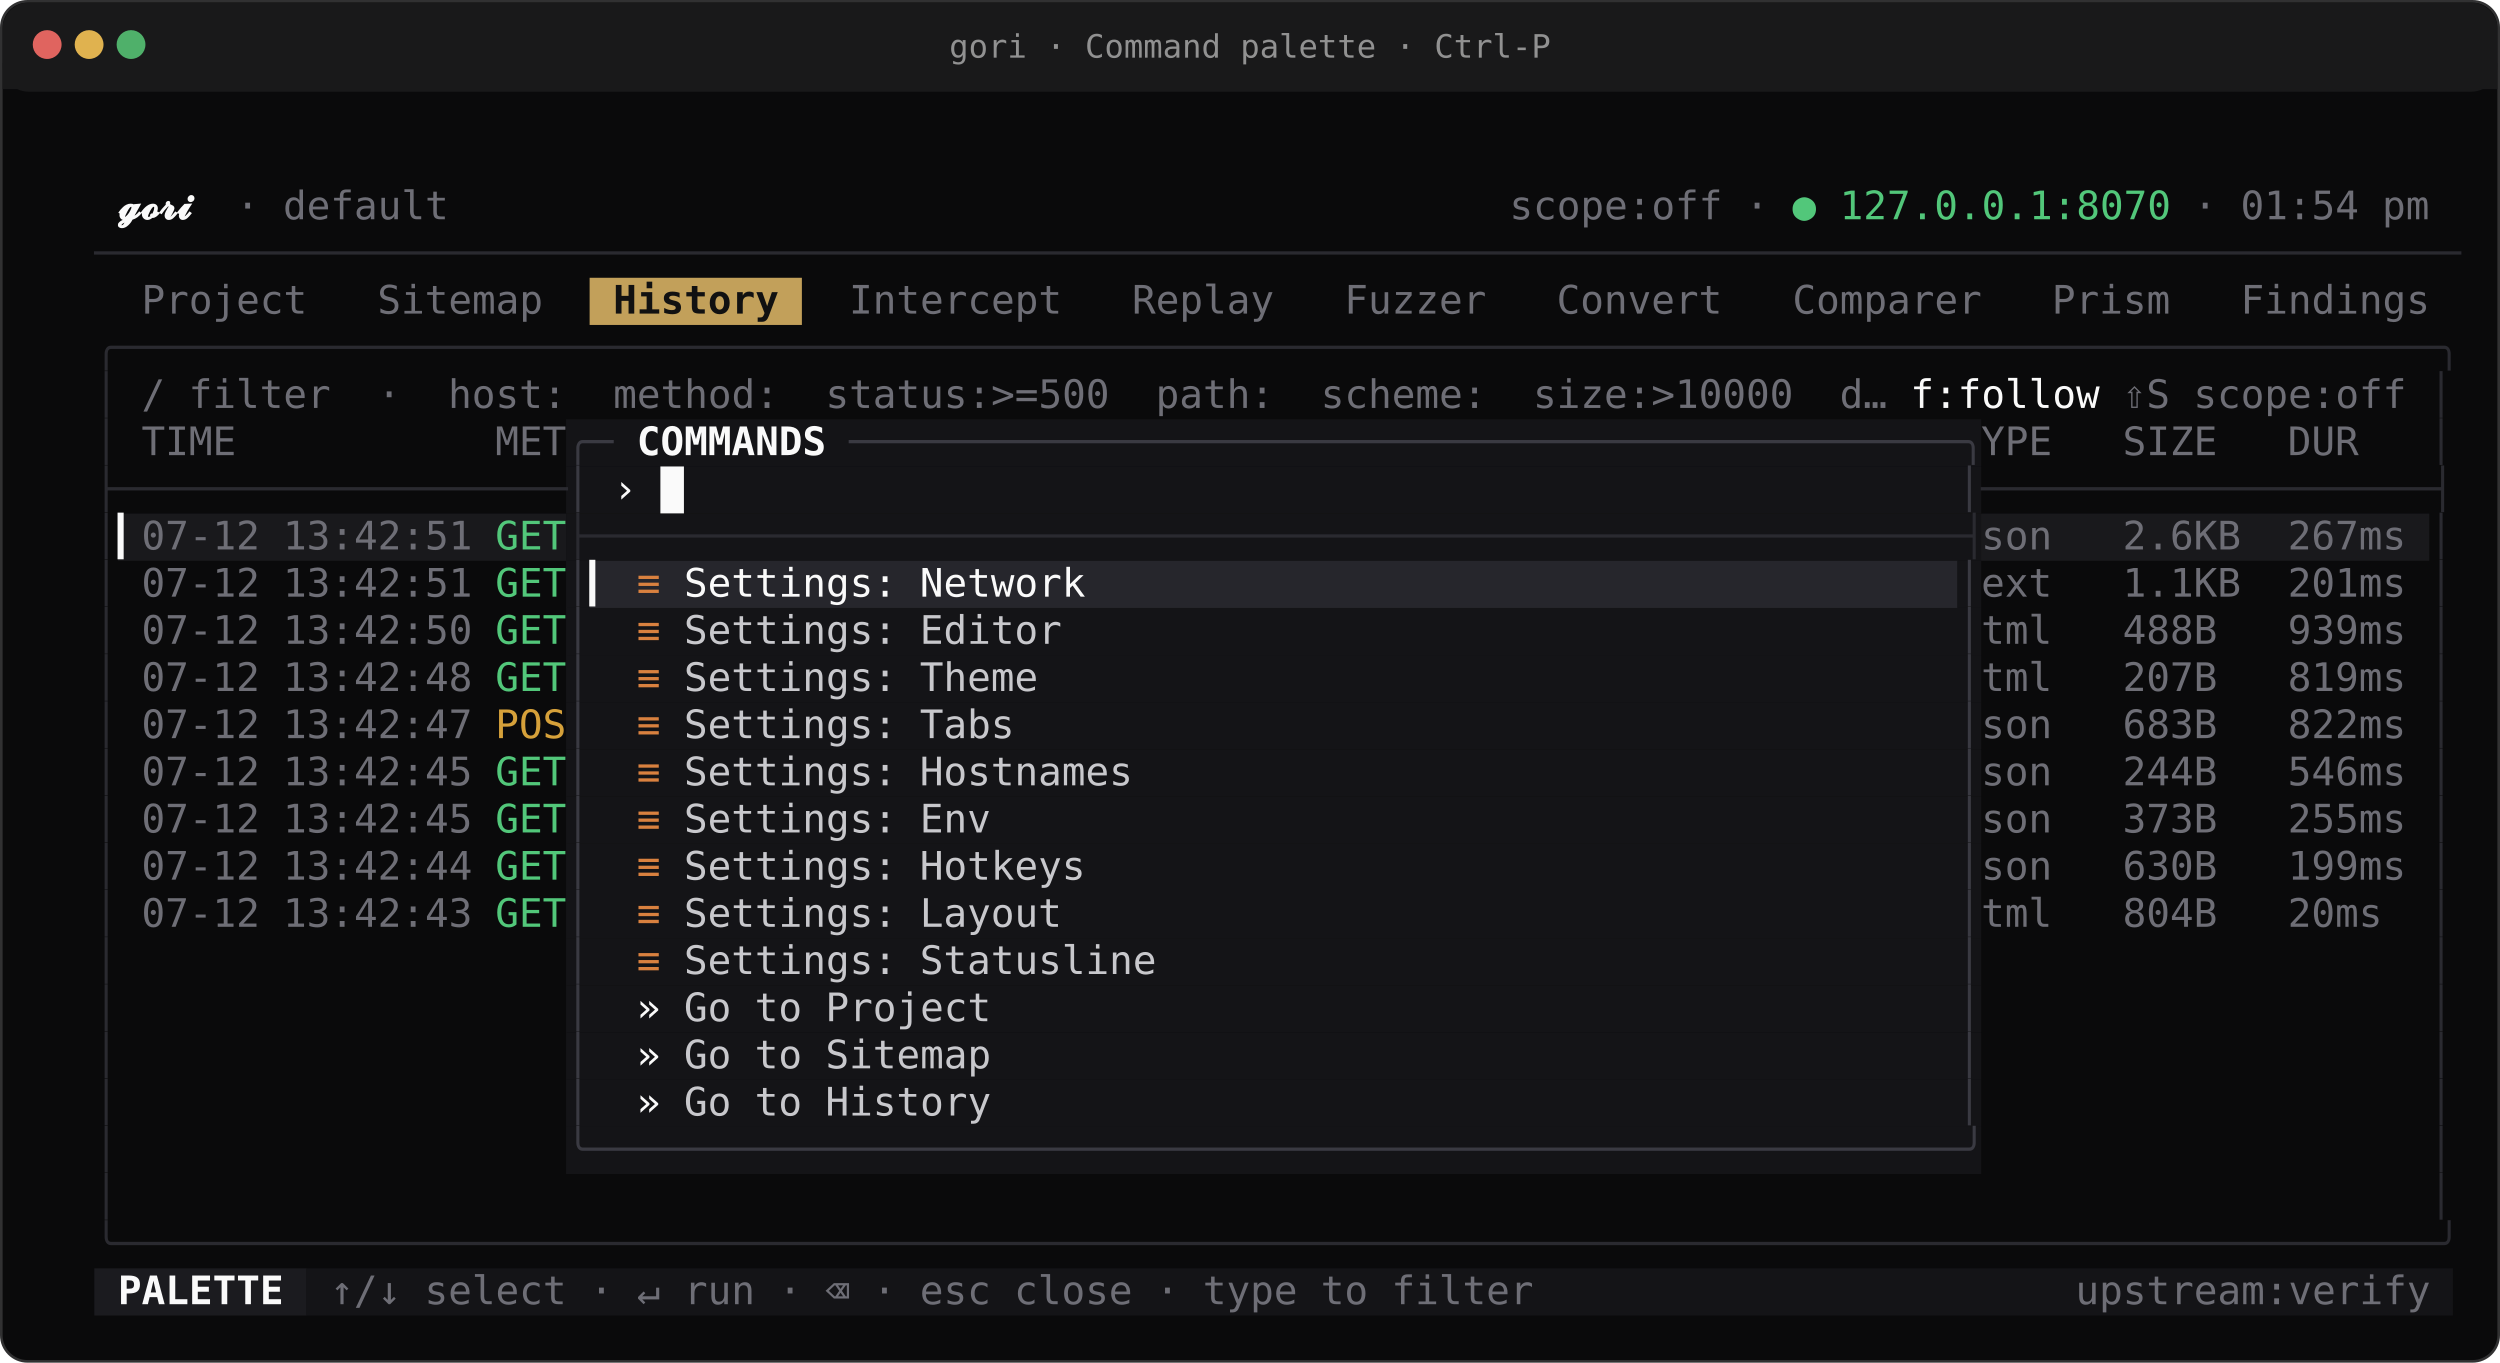
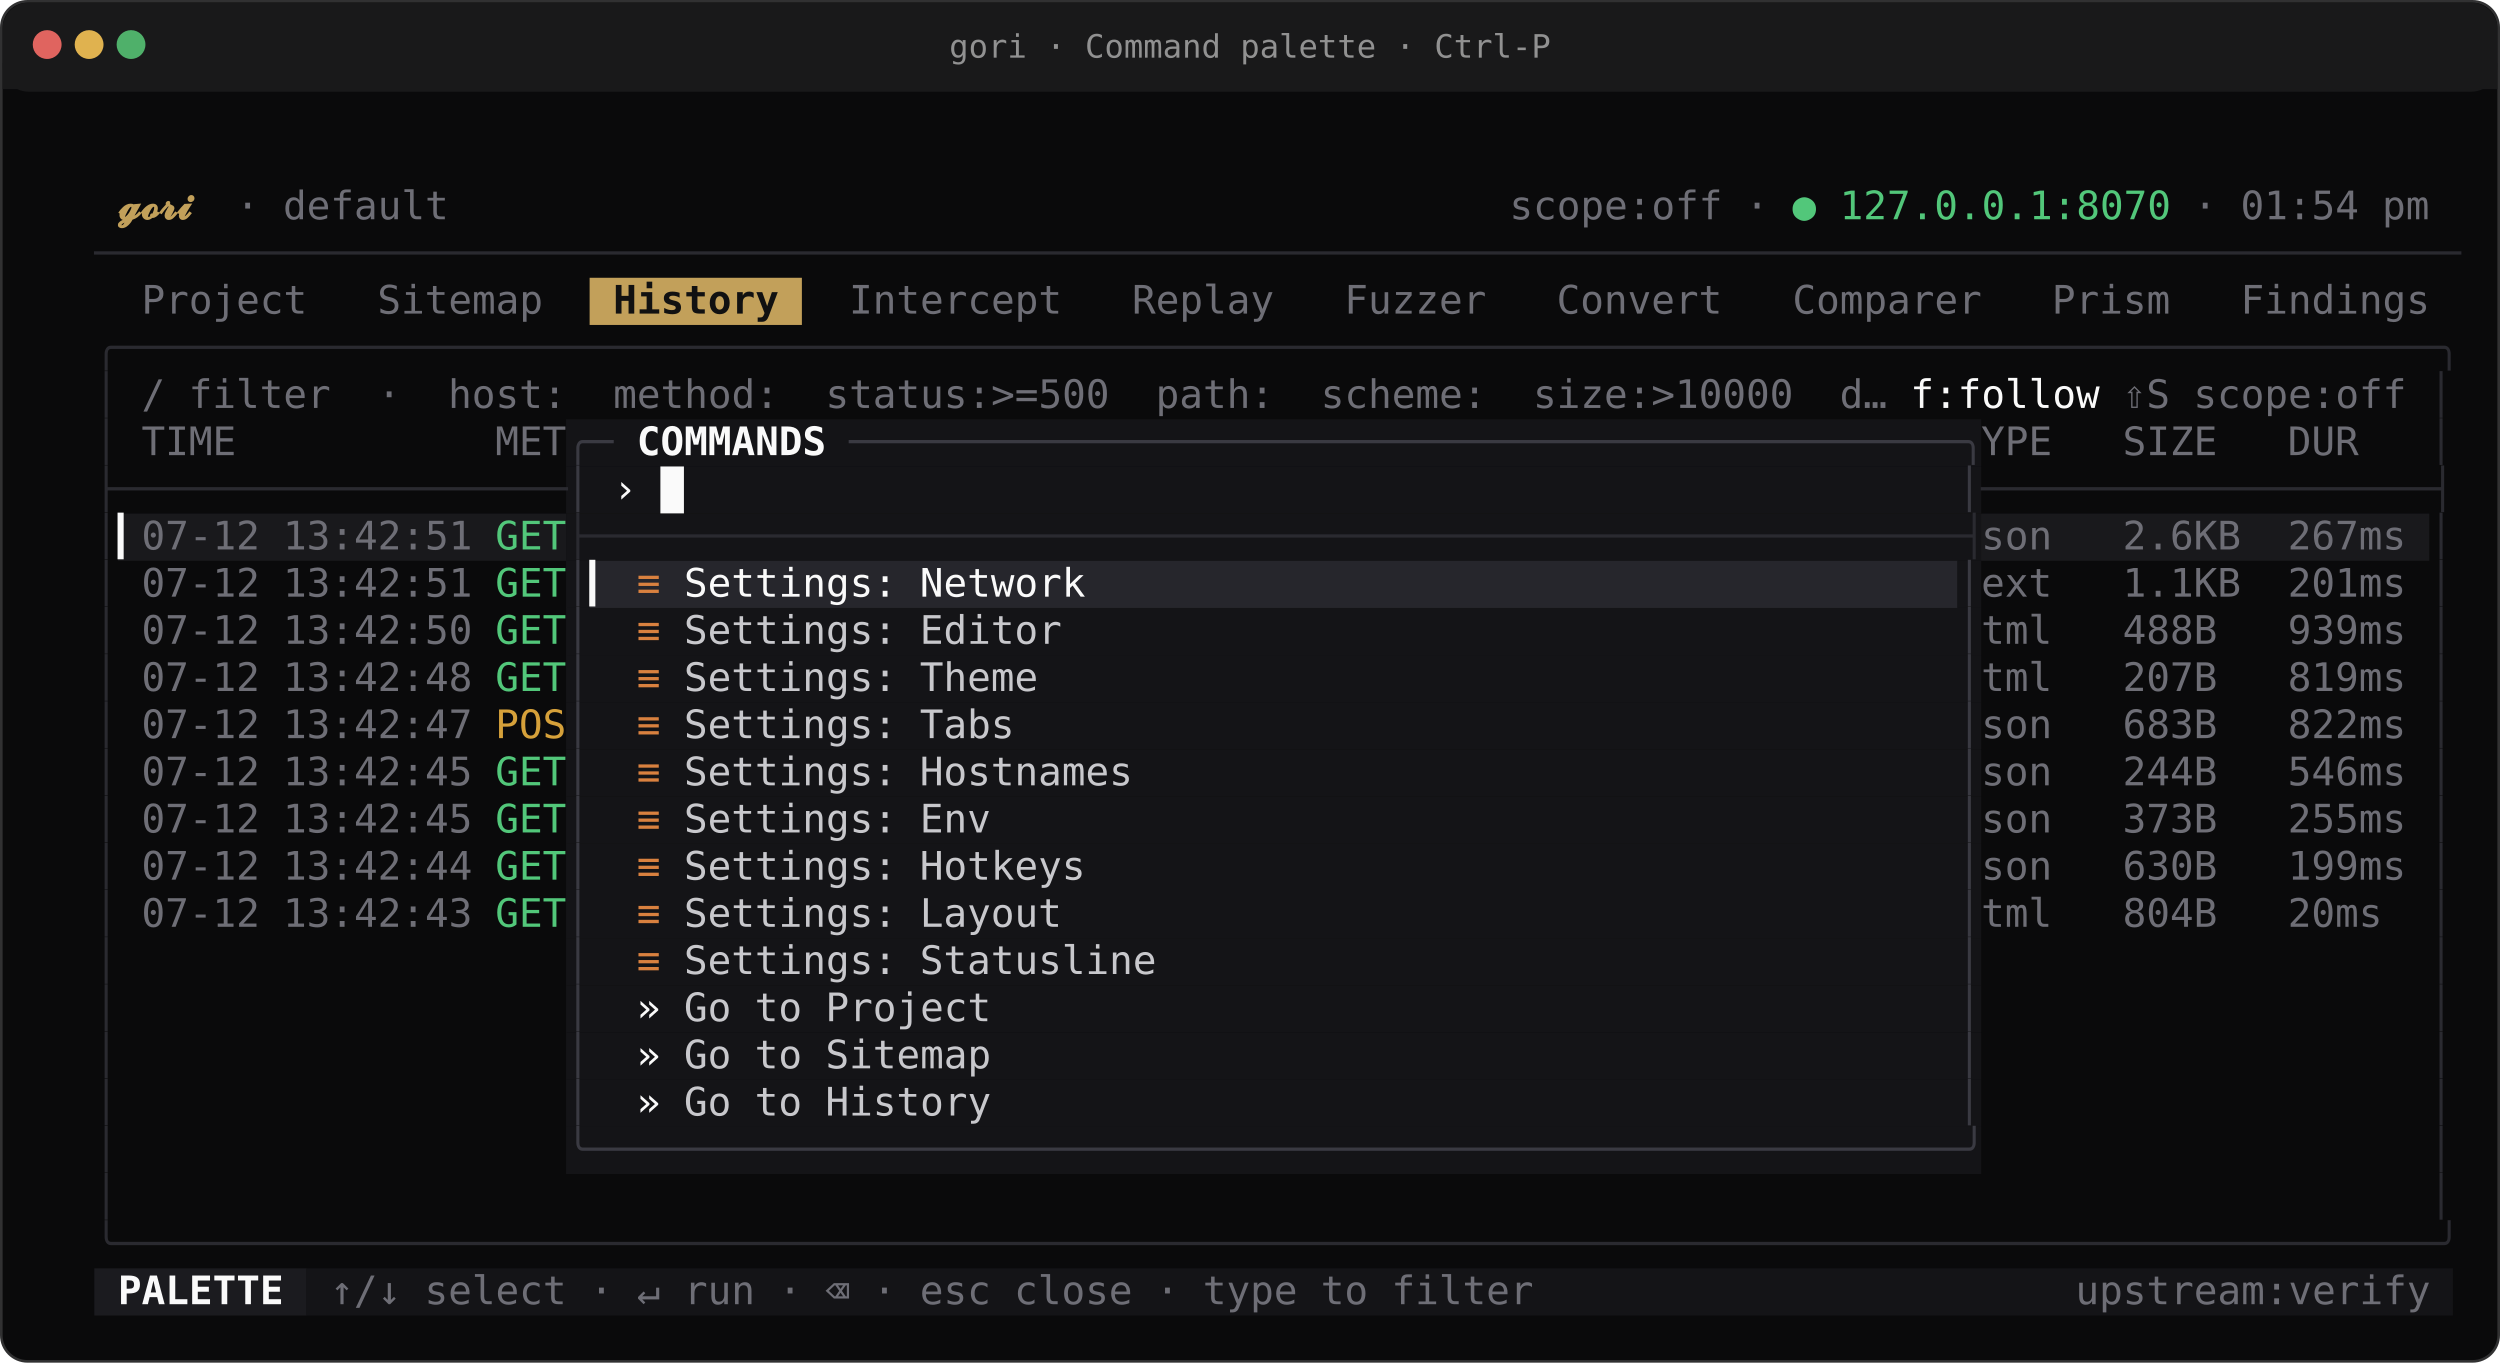
<svg xmlns="http://www.w3.org/2000/svg" width="954" height="520" viewBox="0 0 954.0 520.0" font-family="ui-monospace,'SF Mono','JetBrains Mono',Menlo,Consolas,monospace" font-size="15.0px" role="img" aria-label="gori · Command palette · Ctrl-P">
  <rect x="0.5" y="0.5" width="953.0" height="519.0" rx="10" ry="10" fill="#0a0a0b" stroke="#313132" stroke-width="1" />
  <rect x="1" y="1" width="952.0" height="34.0" rx="10" ry="10" fill="#19191a" />
  <rect x="1" y="24.0" width="952.0" height="10" fill="#19191a" />
  <circle cx="18.0" cy="17.0" r="5.5" fill="#e0645f" />
  <circle cx="34.0" cy="17.0" r="5.5" fill="#e0b24f" />
  <circle cx="50.0" cy="17.0" r="5.5" fill="#4fb06a" />
  <text x="477.0" y="22.0" text-anchor="middle" fill="#919191" font-size="12.3px">gori · Command palette · Ctrl-P</text>
  <rect x="225.00" y="106.00" width="81.00" height="18.00" fill="#c2a05a" />
  <rect x="216.00" y="160.00" width="540.00" height="18.00" fill="#141417" />
  <rect x="216.00" y="178.00" width="36.00" height="18.00" fill="#141417" />
  <rect x="252.00" y="178.00" width="9.00" height="18.00" fill="#fafafa" />
  <rect x="261.00" y="178.00" width="495.00" height="18.00" fill="#141417" />
  <rect x="45.00" y="196.00" width="171.00" height="18.00" fill="#19191c" />
  <rect x="216.00" y="196.00" width="540.00" height="18.00" fill="#141417" />
  <rect x="756.00" y="196.00" width="171.00" height="18.00" fill="#19191c" />
  <rect x="216.00" y="214.00" width="9.00" height="18.00" fill="#141417" />
  <rect x="225.00" y="214.00" width="522.00" height="18.00" fill="#26262c" />
  <rect x="747.00" y="214.00" width="9.00" height="18.00" fill="#141417" />
  <rect x="216.00" y="232.00" width="540.00" height="18.00" fill="#141417" />
  <rect x="216.00" y="250.00" width="540.00" height="18.00" fill="#141417" />
  <rect x="216.00" y="268.00" width="540.00" height="18.00" fill="#141417" />
  <rect x="216.00" y="286.00" width="540.00" height="18.00" fill="#141417" />
  <rect x="216.00" y="304.00" width="540.00" height="18.00" fill="#141417" />
  <rect x="216.00" y="322.00" width="540.00" height="18.00" fill="#141417" />
  <rect x="216.00" y="340.00" width="540.00" height="18.00" fill="#141417" />
  <rect x="216.00" y="358.00" width="540.00" height="18.00" fill="#141417" />
  <rect x="216.00" y="376.00" width="540.00" height="18.00" fill="#141417" />
  <rect x="216.00" y="394.00" width="540.00" height="18.00" fill="#141417" />
  <rect x="216.00" y="412.00" width="540.00" height="18.00" fill="#141417" />
  <rect x="216.00" y="430.00" width="540.00" height="18.00" fill="#141417" />
  <rect x="36.00" y="484.00" width="81.00" height="18.00" fill="#1b1b1f" />
  <rect x="117.00" y="484.00" width="819.00" height="18.00" fill="#141417" />
-   <text x="45.00" y="83.68" textLength="36.00" lengthAdjust="spacingAndGlyphs" fill="#fafafa" font-weight="700" xml:space="preserve">𝓰𝓸𝓻𝓲</text>
+   <text x="45.00" y="83.68" textLength="36.00" lengthAdjust="spacingAndGlyphs" fill="#c2a05a" font-weight="700" xml:space="preserve">𝓰𝓸𝓻𝓲</text>
  <text x="90.00" y="83.68" textLength="9.00" lengthAdjust="spacingAndGlyphs" fill="#6e6e76" xml:space="preserve">·</text>
  <text x="108.00" y="83.68" textLength="63.00" lengthAdjust="spacingAndGlyphs" fill="#6e6e76" xml:space="preserve">default</text>
  <text x="576.00" y="83.68" textLength="81.00" lengthAdjust="spacingAndGlyphs" fill="#6e6e76" xml:space="preserve">scope:off</text>
  <text x="666.00" y="83.68" textLength="9.00" lengthAdjust="spacingAndGlyphs" fill="#6e6e76" xml:space="preserve">·</text>
  <text x="684.00" y="83.68" textLength="9.00" lengthAdjust="spacingAndGlyphs" fill="#52c77a" xml:space="preserve">●</text>
  <text x="702.00" y="83.68" textLength="126.00" lengthAdjust="spacingAndGlyphs" fill="#52c77a" xml:space="preserve">127.0.0.1:8070</text>
  <text x="837.00" y="83.68" textLength="9.00" lengthAdjust="spacingAndGlyphs" fill="#6e6e76" xml:space="preserve">·</text>
  <text x="855.00" y="83.68" textLength="45.00" lengthAdjust="spacingAndGlyphs" fill="#6e6e76" xml:space="preserve">01:54</text>
  <text x="909.00" y="83.68" textLength="18.00" lengthAdjust="spacingAndGlyphs" fill="#6e6e76" xml:space="preserve">pm</text>
  <text x="36.00" y="101.68" textLength="900.00" lengthAdjust="spacingAndGlyphs" fill="#2a2a30" xml:space="preserve">────────────────────────────────────────────────────────────────────────────────────────────────────</text>
  <text x="54.00" y="119.68" textLength="63.00" lengthAdjust="spacingAndGlyphs" fill="#6e6e76" xml:space="preserve">Project</text>
  <text x="144.00" y="119.68" textLength="63.00" lengthAdjust="spacingAndGlyphs" fill="#6e6e76" xml:space="preserve">Sitemap</text>
  <text x="234.00" y="119.68" textLength="63.00" lengthAdjust="spacingAndGlyphs" fill="#111111" font-weight="700" xml:space="preserve">History</text>
  <text x="324.00" y="119.68" textLength="81.00" lengthAdjust="spacingAndGlyphs" fill="#6e6e76" xml:space="preserve">Intercept</text>
  <text x="432.00" y="119.68" textLength="54.00" lengthAdjust="spacingAndGlyphs" fill="#6e6e76" xml:space="preserve">Replay</text>
  <text x="513.00" y="119.68" textLength="54.00" lengthAdjust="spacingAndGlyphs" fill="#6e6e76" xml:space="preserve">Fuzzer</text>
  <text x="594.00" y="119.68" textLength="63.00" lengthAdjust="spacingAndGlyphs" fill="#6e6e76" xml:space="preserve">Convert</text>
  <text x="684.00" y="119.68" textLength="72.00" lengthAdjust="spacingAndGlyphs" fill="#6e6e76" xml:space="preserve">Comparer</text>
  <text x="783.00" y="119.68" textLength="45.00" lengthAdjust="spacingAndGlyphs" fill="#6e6e76" xml:space="preserve">Prism</text>
  <text x="855.00" y="119.68" textLength="72.00" lengthAdjust="spacingAndGlyphs" fill="#6e6e76" xml:space="preserve">Findings</text>
  <text x="36.00" y="137.68" textLength="900.00" lengthAdjust="spacingAndGlyphs" fill="#2a2a30" xml:space="preserve">╭──────────────────────────────────────────────────────────────────────────────────────────────────╮</text>
  <text x="36.00" y="155.68" textLength="9.00" lengthAdjust="spacingAndGlyphs" fill="#2a2a30" xml:space="preserve">│</text>
  <text x="54.00" y="155.68" textLength="9.00" lengthAdjust="spacingAndGlyphs" fill="#6e6e76" xml:space="preserve">/</text>
  <text x="72.00" y="155.68" textLength="54.00" lengthAdjust="spacingAndGlyphs" fill="#6e6e76" xml:space="preserve">filter</text>
  <text x="144.00" y="155.68" textLength="9.00" lengthAdjust="spacingAndGlyphs" fill="#6e6e76" xml:space="preserve">·</text>
  <text x="171.00" y="155.68" textLength="45.00" lengthAdjust="spacingAndGlyphs" fill="#6e6e76" xml:space="preserve">host:</text>
  <text x="234.00" y="155.68" textLength="63.00" lengthAdjust="spacingAndGlyphs" fill="#6e6e76" xml:space="preserve">method:</text>
  <text x="315.00" y="155.68" textLength="108.00" lengthAdjust="spacingAndGlyphs" fill="#6e6e76" xml:space="preserve">status:&gt;=500</text>
  <text x="441.00" y="155.68" textLength="45.00" lengthAdjust="spacingAndGlyphs" fill="#6e6e76" xml:space="preserve">path:</text>
  <text x="504.00" y="155.68" textLength="63.00" lengthAdjust="spacingAndGlyphs" fill="#6e6e76" xml:space="preserve">scheme:</text>
  <text x="585.00" y="155.68" textLength="99.00" lengthAdjust="spacingAndGlyphs" fill="#6e6e76" xml:space="preserve">size:&gt;10000</text>
  <text x="702.00" y="155.68" textLength="18.00" lengthAdjust="spacingAndGlyphs" fill="#6e6e76" xml:space="preserve">d…</text>
  <text x="729.00" y="155.68" textLength="72.00" lengthAdjust="spacingAndGlyphs" fill="#fafafa" xml:space="preserve">f:follow</text>
  <text x="810.00" y="155.68" textLength="18.00" lengthAdjust="spacingAndGlyphs" fill="#6e6e76" xml:space="preserve">⇧S</text>
  <text x="837.00" y="155.68" textLength="81.00" lengthAdjust="spacingAndGlyphs" fill="#6e6e76" xml:space="preserve">scope:off</text>
  <text x="927.00" y="155.68" textLength="9.00" lengthAdjust="spacingAndGlyphs" fill="#2a2a30" xml:space="preserve">│</text>
  <text x="36.00" y="173.68" textLength="9.00" lengthAdjust="spacingAndGlyphs" fill="#2a2a30" xml:space="preserve">│</text>
  <text x="54.00" y="173.68" textLength="36.00" lengthAdjust="spacingAndGlyphs" fill="#6e6e76" xml:space="preserve">TIME</text>
  <text x="189.00" y="173.68" textLength="27.00" lengthAdjust="spacingAndGlyphs" fill="#6e6e76" xml:space="preserve">MET</text>
  <text x="216.00" y="173.68" textLength="18.00" lengthAdjust="spacingAndGlyphs" fill="#3a3a42" xml:space="preserve">╭─</text>
  <text x="243.00" y="173.68" textLength="72.00" lengthAdjust="spacingAndGlyphs" fill="#fafafa" font-weight="700" xml:space="preserve">COMMANDS</text>
  <text x="324.00" y="173.68" textLength="432.00" lengthAdjust="spacingAndGlyphs" fill="#3a3a42" xml:space="preserve">───────────────────────────────────────────────╮</text>
  <text x="756.00" y="173.68" textLength="27.00" lengthAdjust="spacingAndGlyphs" fill="#6e6e76" xml:space="preserve">YPE</text>
  <text x="810.00" y="173.68" textLength="36.00" lengthAdjust="spacingAndGlyphs" fill="#6e6e76" xml:space="preserve">SIZE</text>
  <text x="873.00" y="173.68" textLength="27.00" lengthAdjust="spacingAndGlyphs" fill="#6e6e76" xml:space="preserve">DUR</text>
  <text x="927.00" y="173.68" textLength="9.00" lengthAdjust="spacingAndGlyphs" fill="#2a2a30" xml:space="preserve">│</text>
  <text x="36.00" y="191.68" textLength="180.00" lengthAdjust="spacingAndGlyphs" fill="#2a2a30" xml:space="preserve">├───────────────────</text>
  <text x="216.00" y="191.68" textLength="9.00" lengthAdjust="spacingAndGlyphs" fill="#3a3a42" xml:space="preserve">│</text>
  <text x="234.00" y="191.68" textLength="9.00" lengthAdjust="spacingAndGlyphs" fill="#fafafa" xml:space="preserve">›</text>
  <text x="747.00" y="191.68" textLength="9.00" lengthAdjust="spacingAndGlyphs" fill="#3a3a42" xml:space="preserve">│</text>
  <text x="756.00" y="191.68" textLength="180.00" lengthAdjust="spacingAndGlyphs" fill="#2a2a30" xml:space="preserve">───────────────────┤</text>
  <text x="36.00" y="209.68" textLength="9.00" lengthAdjust="spacingAndGlyphs" fill="#2a2a30" xml:space="preserve">│</text>
  <text x="45.00" y="209.68" textLength="9.00" lengthAdjust="spacingAndGlyphs" fill="#fafafa" xml:space="preserve">▎</text>
  <text x="54.00" y="209.68" textLength="45.00" lengthAdjust="spacingAndGlyphs" fill="#6e6e76" xml:space="preserve">07-12</text>
  <text x="108.00" y="209.68" textLength="72.00" lengthAdjust="spacingAndGlyphs" fill="#6e6e76" xml:space="preserve">13:42:51</text>
  <text x="189.00" y="209.68" textLength="27.00" lengthAdjust="spacingAndGlyphs" fill="#52c77a" xml:space="preserve">GET</text>
  <text x="216.00" y="209.68" textLength="540.00" lengthAdjust="spacingAndGlyphs" fill="#2a2a30" xml:space="preserve">├──────────────────────────────────────────────────────────┤</text>
  <text x="756.00" y="209.68" textLength="27.00" lengthAdjust="spacingAndGlyphs" fill="#6e6e76" xml:space="preserve">son</text>
  <text x="810.00" y="209.68" textLength="45.00" lengthAdjust="spacingAndGlyphs" fill="#6e6e76" xml:space="preserve">2.6KB</text>
  <text x="873.00" y="209.68" textLength="45.00" lengthAdjust="spacingAndGlyphs" fill="#6e6e76" xml:space="preserve">267ms</text>
  <text x="927.00" y="209.68" textLength="9.00" lengthAdjust="spacingAndGlyphs" fill="#2a2a30" xml:space="preserve">│</text>
  <text x="36.00" y="227.68" textLength="9.00" lengthAdjust="spacingAndGlyphs" fill="#2a2a30" xml:space="preserve">│</text>
  <text x="54.00" y="227.68" textLength="45.00" lengthAdjust="spacingAndGlyphs" fill="#6e6e76" xml:space="preserve">07-12</text>
  <text x="108.00" y="227.68" textLength="72.00" lengthAdjust="spacingAndGlyphs" fill="#6e6e76" xml:space="preserve">13:42:51</text>
  <text x="189.00" y="227.68" textLength="27.00" lengthAdjust="spacingAndGlyphs" fill="#52c77a" xml:space="preserve">GET</text>
  <text x="216.00" y="227.68" textLength="9.00" lengthAdjust="spacingAndGlyphs" fill="#3a3a42" xml:space="preserve">│</text>
  <text x="225.00" y="227.68" textLength="9.00" lengthAdjust="spacingAndGlyphs" fill="#fafafa" xml:space="preserve">▎</text>
  <text x="243.00" y="227.68" textLength="9.00" lengthAdjust="spacingAndGlyphs" fill="#d9813f" xml:space="preserve">≡</text>
  <text x="261.00" y="227.68" textLength="81.00" lengthAdjust="spacingAndGlyphs" fill="#fafafa" xml:space="preserve">Settings:</text>
  <text x="351.00" y="227.68" textLength="63.00" lengthAdjust="spacingAndGlyphs" fill="#fafafa" xml:space="preserve">Network</text>
  <text x="747.00" y="227.68" textLength="9.00" lengthAdjust="spacingAndGlyphs" fill="#3a3a42" xml:space="preserve">│</text>
  <text x="756.00" y="227.68" textLength="27.00" lengthAdjust="spacingAndGlyphs" fill="#6e6e76" xml:space="preserve">ext</text>
  <text x="810.00" y="227.68" textLength="45.00" lengthAdjust="spacingAndGlyphs" fill="#6e6e76" xml:space="preserve">1.1KB</text>
  <text x="873.00" y="227.68" textLength="45.00" lengthAdjust="spacingAndGlyphs" fill="#6e6e76" xml:space="preserve">201ms</text>
  <text x="927.00" y="227.68" textLength="9.00" lengthAdjust="spacingAndGlyphs" fill="#2a2a30" xml:space="preserve">│</text>
  <text x="36.00" y="245.68" textLength="9.00" lengthAdjust="spacingAndGlyphs" fill="#2a2a30" xml:space="preserve">│</text>
  <text x="54.00" y="245.68" textLength="45.00" lengthAdjust="spacingAndGlyphs" fill="#6e6e76" xml:space="preserve">07-12</text>
  <text x="108.00" y="245.68" textLength="72.00" lengthAdjust="spacingAndGlyphs" fill="#6e6e76" xml:space="preserve">13:42:50</text>
  <text x="189.00" y="245.68" textLength="27.00" lengthAdjust="spacingAndGlyphs" fill="#52c77a" xml:space="preserve">GET</text>
  <text x="216.00" y="245.68" textLength="9.00" lengthAdjust="spacingAndGlyphs" fill="#3a3a42" xml:space="preserve">│</text>
  <text x="243.00" y="245.68" textLength="9.00" lengthAdjust="spacingAndGlyphs" fill="#d9813f" xml:space="preserve">≡</text>
  <text x="261.00" y="245.68" textLength="81.00" lengthAdjust="spacingAndGlyphs" fill="#c8c8cc" xml:space="preserve">Settings:</text>
  <text x="351.00" y="245.68" textLength="54.00" lengthAdjust="spacingAndGlyphs" fill="#c8c8cc" xml:space="preserve">Editor</text>
  <text x="747.00" y="245.68" textLength="9.00" lengthAdjust="spacingAndGlyphs" fill="#3a3a42" xml:space="preserve">│</text>
  <text x="756.00" y="245.68" textLength="27.00" lengthAdjust="spacingAndGlyphs" fill="#6e6e76" xml:space="preserve">tml</text>
  <text x="810.00" y="245.68" textLength="36.00" lengthAdjust="spacingAndGlyphs" fill="#6e6e76" xml:space="preserve">488B</text>
  <text x="873.00" y="245.68" textLength="45.00" lengthAdjust="spacingAndGlyphs" fill="#6e6e76" xml:space="preserve">939ms</text>
  <text x="927.00" y="245.68" textLength="9.00" lengthAdjust="spacingAndGlyphs" fill="#2a2a30" xml:space="preserve">│</text>
  <text x="36.00" y="263.68" textLength="9.00" lengthAdjust="spacingAndGlyphs" fill="#2a2a30" xml:space="preserve">│</text>
  <text x="54.00" y="263.68" textLength="45.00" lengthAdjust="spacingAndGlyphs" fill="#6e6e76" xml:space="preserve">07-12</text>
  <text x="108.00" y="263.68" textLength="72.00" lengthAdjust="spacingAndGlyphs" fill="#6e6e76" xml:space="preserve">13:42:48</text>
  <text x="189.00" y="263.68" textLength="27.00" lengthAdjust="spacingAndGlyphs" fill="#52c77a" xml:space="preserve">GET</text>
  <text x="216.00" y="263.68" textLength="9.00" lengthAdjust="spacingAndGlyphs" fill="#3a3a42" xml:space="preserve">│</text>
  <text x="243.00" y="263.68" textLength="9.00" lengthAdjust="spacingAndGlyphs" fill="#d9813f" xml:space="preserve">≡</text>
  <text x="261.00" y="263.68" textLength="81.00" lengthAdjust="spacingAndGlyphs" fill="#c8c8cc" xml:space="preserve">Settings:</text>
  <text x="351.00" y="263.68" textLength="45.00" lengthAdjust="spacingAndGlyphs" fill="#c8c8cc" xml:space="preserve">Theme</text>
  <text x="747.00" y="263.68" textLength="9.00" lengthAdjust="spacingAndGlyphs" fill="#3a3a42" xml:space="preserve">│</text>
  <text x="756.00" y="263.68" textLength="27.00" lengthAdjust="spacingAndGlyphs" fill="#6e6e76" xml:space="preserve">tml</text>
  <text x="810.00" y="263.68" textLength="36.00" lengthAdjust="spacingAndGlyphs" fill="#6e6e76" xml:space="preserve">207B</text>
  <text x="873.00" y="263.68" textLength="45.00" lengthAdjust="spacingAndGlyphs" fill="#6e6e76" xml:space="preserve">819ms</text>
  <text x="927.00" y="263.68" textLength="9.00" lengthAdjust="spacingAndGlyphs" fill="#2a2a30" xml:space="preserve">│</text>
  <text x="36.00" y="281.68" textLength="9.00" lengthAdjust="spacingAndGlyphs" fill="#2a2a30" xml:space="preserve">│</text>
  <text x="54.00" y="281.68" textLength="45.00" lengthAdjust="spacingAndGlyphs" fill="#6e6e76" xml:space="preserve">07-12</text>
  <text x="108.00" y="281.68" textLength="72.00" lengthAdjust="spacingAndGlyphs" fill="#6e6e76" xml:space="preserve">13:42:47</text>
  <text x="189.00" y="281.68" textLength="27.00" lengthAdjust="spacingAndGlyphs" fill="#d6a13a" xml:space="preserve">POS</text>
  <text x="216.00" y="281.68" textLength="9.00" lengthAdjust="spacingAndGlyphs" fill="#3a3a42" xml:space="preserve">│</text>
  <text x="243.00" y="281.68" textLength="9.00" lengthAdjust="spacingAndGlyphs" fill="#d9813f" xml:space="preserve">≡</text>
  <text x="261.00" y="281.68" textLength="81.00" lengthAdjust="spacingAndGlyphs" fill="#c8c8cc" xml:space="preserve">Settings:</text>
  <text x="351.00" y="281.68" textLength="36.00" lengthAdjust="spacingAndGlyphs" fill="#c8c8cc" xml:space="preserve">Tabs</text>
  <text x="747.00" y="281.68" textLength="9.00" lengthAdjust="spacingAndGlyphs" fill="#3a3a42" xml:space="preserve">│</text>
  <text x="756.00" y="281.68" textLength="27.00" lengthAdjust="spacingAndGlyphs" fill="#6e6e76" xml:space="preserve">son</text>
  <text x="810.00" y="281.68" textLength="36.00" lengthAdjust="spacingAndGlyphs" fill="#6e6e76" xml:space="preserve">683B</text>
  <text x="873.00" y="281.68" textLength="45.00" lengthAdjust="spacingAndGlyphs" fill="#6e6e76" xml:space="preserve">822ms</text>
  <text x="927.00" y="281.68" textLength="9.00" lengthAdjust="spacingAndGlyphs" fill="#2a2a30" xml:space="preserve">│</text>
  <text x="36.00" y="299.68" textLength="9.00" lengthAdjust="spacingAndGlyphs" fill="#2a2a30" xml:space="preserve">│</text>
  <text x="54.00" y="299.68" textLength="45.00" lengthAdjust="spacingAndGlyphs" fill="#6e6e76" xml:space="preserve">07-12</text>
  <text x="108.00" y="299.68" textLength="72.00" lengthAdjust="spacingAndGlyphs" fill="#6e6e76" xml:space="preserve">13:42:45</text>
  <text x="189.00" y="299.68" textLength="27.00" lengthAdjust="spacingAndGlyphs" fill="#52c77a" xml:space="preserve">GET</text>
  <text x="216.00" y="299.68" textLength="9.00" lengthAdjust="spacingAndGlyphs" fill="#3a3a42" xml:space="preserve">│</text>
  <text x="243.00" y="299.68" textLength="9.00" lengthAdjust="spacingAndGlyphs" fill="#d9813f" xml:space="preserve">≡</text>
  <text x="261.00" y="299.68" textLength="81.00" lengthAdjust="spacingAndGlyphs" fill="#c8c8cc" xml:space="preserve">Settings:</text>
  <text x="351.00" y="299.68" textLength="81.00" lengthAdjust="spacingAndGlyphs" fill="#c8c8cc" xml:space="preserve">Hostnames</text>
  <text x="747.00" y="299.68" textLength="9.00" lengthAdjust="spacingAndGlyphs" fill="#3a3a42" xml:space="preserve">│</text>
  <text x="756.00" y="299.68" textLength="27.00" lengthAdjust="spacingAndGlyphs" fill="#6e6e76" xml:space="preserve">son</text>
  <text x="810.00" y="299.68" textLength="36.00" lengthAdjust="spacingAndGlyphs" fill="#6e6e76" xml:space="preserve">244B</text>
  <text x="873.00" y="299.68" textLength="45.00" lengthAdjust="spacingAndGlyphs" fill="#6e6e76" xml:space="preserve">546ms</text>
  <text x="927.00" y="299.68" textLength="9.00" lengthAdjust="spacingAndGlyphs" fill="#2a2a30" xml:space="preserve">│</text>
  <text x="36.00" y="317.68" textLength="9.00" lengthAdjust="spacingAndGlyphs" fill="#2a2a30" xml:space="preserve">│</text>
  <text x="54.00" y="317.68" textLength="45.00" lengthAdjust="spacingAndGlyphs" fill="#6e6e76" xml:space="preserve">07-12</text>
  <text x="108.00" y="317.68" textLength="72.00" lengthAdjust="spacingAndGlyphs" fill="#6e6e76" xml:space="preserve">13:42:45</text>
  <text x="189.00" y="317.68" textLength="27.00" lengthAdjust="spacingAndGlyphs" fill="#52c77a" xml:space="preserve">GET</text>
  <text x="216.00" y="317.68" textLength="9.00" lengthAdjust="spacingAndGlyphs" fill="#3a3a42" xml:space="preserve">│</text>
  <text x="243.00" y="317.68" textLength="9.00" lengthAdjust="spacingAndGlyphs" fill="#d9813f" xml:space="preserve">≡</text>
  <text x="261.00" y="317.68" textLength="81.00" lengthAdjust="spacingAndGlyphs" fill="#c8c8cc" xml:space="preserve">Settings:</text>
  <text x="351.00" y="317.68" textLength="27.00" lengthAdjust="spacingAndGlyphs" fill="#c8c8cc" xml:space="preserve">Env</text>
  <text x="747.00" y="317.68" textLength="9.00" lengthAdjust="spacingAndGlyphs" fill="#3a3a42" xml:space="preserve">│</text>
  <text x="756.00" y="317.68" textLength="27.00" lengthAdjust="spacingAndGlyphs" fill="#6e6e76" xml:space="preserve">son</text>
  <text x="810.00" y="317.68" textLength="36.00" lengthAdjust="spacingAndGlyphs" fill="#6e6e76" xml:space="preserve">373B</text>
  <text x="873.00" y="317.68" textLength="45.00" lengthAdjust="spacingAndGlyphs" fill="#6e6e76" xml:space="preserve">255ms</text>
  <text x="927.00" y="317.68" textLength="9.00" lengthAdjust="spacingAndGlyphs" fill="#2a2a30" xml:space="preserve">│</text>
  <text x="36.00" y="335.68" textLength="9.00" lengthAdjust="spacingAndGlyphs" fill="#2a2a30" xml:space="preserve">│</text>
  <text x="54.00" y="335.68" textLength="45.00" lengthAdjust="spacingAndGlyphs" fill="#6e6e76" xml:space="preserve">07-12</text>
  <text x="108.00" y="335.68" textLength="72.00" lengthAdjust="spacingAndGlyphs" fill="#6e6e76" xml:space="preserve">13:42:44</text>
  <text x="189.00" y="335.68" textLength="27.00" lengthAdjust="spacingAndGlyphs" fill="#52c77a" xml:space="preserve">GET</text>
  <text x="216.00" y="335.68" textLength="9.00" lengthAdjust="spacingAndGlyphs" fill="#3a3a42" xml:space="preserve">│</text>
  <text x="243.00" y="335.68" textLength="9.00" lengthAdjust="spacingAndGlyphs" fill="#d9813f" xml:space="preserve">≡</text>
  <text x="261.00" y="335.68" textLength="81.00" lengthAdjust="spacingAndGlyphs" fill="#c8c8cc" xml:space="preserve">Settings:</text>
  <text x="351.00" y="335.68" textLength="63.00" lengthAdjust="spacingAndGlyphs" fill="#c8c8cc" xml:space="preserve">Hotkeys</text>
  <text x="747.00" y="335.68" textLength="9.00" lengthAdjust="spacingAndGlyphs" fill="#3a3a42" xml:space="preserve">│</text>
  <text x="756.00" y="335.68" textLength="27.00" lengthAdjust="spacingAndGlyphs" fill="#6e6e76" xml:space="preserve">son</text>
  <text x="810.00" y="335.68" textLength="36.00" lengthAdjust="spacingAndGlyphs" fill="#6e6e76" xml:space="preserve">630B</text>
  <text x="873.00" y="335.68" textLength="45.00" lengthAdjust="spacingAndGlyphs" fill="#6e6e76" xml:space="preserve">199ms</text>
  <text x="927.00" y="335.68" textLength="9.00" lengthAdjust="spacingAndGlyphs" fill="#2a2a30" xml:space="preserve">│</text>
  <text x="36.00" y="353.68" textLength="9.00" lengthAdjust="spacingAndGlyphs" fill="#2a2a30" xml:space="preserve">│</text>
  <text x="54.00" y="353.68" textLength="45.00" lengthAdjust="spacingAndGlyphs" fill="#6e6e76" xml:space="preserve">07-12</text>
  <text x="108.00" y="353.68" textLength="72.00" lengthAdjust="spacingAndGlyphs" fill="#6e6e76" xml:space="preserve">13:42:43</text>
  <text x="189.00" y="353.68" textLength="27.00" lengthAdjust="spacingAndGlyphs" fill="#52c77a" xml:space="preserve">GET</text>
  <text x="216.00" y="353.68" textLength="9.00" lengthAdjust="spacingAndGlyphs" fill="#3a3a42" xml:space="preserve">│</text>
  <text x="243.00" y="353.68" textLength="9.00" lengthAdjust="spacingAndGlyphs" fill="#d9813f" xml:space="preserve">≡</text>
  <text x="261.00" y="353.68" textLength="81.00" lengthAdjust="spacingAndGlyphs" fill="#c8c8cc" xml:space="preserve">Settings:</text>
  <text x="351.00" y="353.68" textLength="54.00" lengthAdjust="spacingAndGlyphs" fill="#c8c8cc" xml:space="preserve">Layout</text>
  <text x="747.00" y="353.68" textLength="9.00" lengthAdjust="spacingAndGlyphs" fill="#3a3a42" xml:space="preserve">│</text>
  <text x="756.00" y="353.68" textLength="27.00" lengthAdjust="spacingAndGlyphs" fill="#6e6e76" xml:space="preserve">tml</text>
  <text x="810.00" y="353.68" textLength="36.00" lengthAdjust="spacingAndGlyphs" fill="#6e6e76" xml:space="preserve">804B</text>
  <text x="873.00" y="353.68" textLength="36.00" lengthAdjust="spacingAndGlyphs" fill="#6e6e76" xml:space="preserve">20ms</text>
  <text x="927.00" y="353.68" textLength="9.00" lengthAdjust="spacingAndGlyphs" fill="#2a2a30" xml:space="preserve">│</text>
  <text x="36.00" y="371.68" textLength="9.00" lengthAdjust="spacingAndGlyphs" fill="#2a2a30" xml:space="preserve">│</text>
  <text x="216.00" y="371.68" textLength="9.00" lengthAdjust="spacingAndGlyphs" fill="#3a3a42" xml:space="preserve">│</text>
  <text x="243.00" y="371.68" textLength="9.00" lengthAdjust="spacingAndGlyphs" fill="#d9813f" xml:space="preserve">≡</text>
  <text x="261.00" y="371.68" textLength="81.00" lengthAdjust="spacingAndGlyphs" fill="#c8c8cc" xml:space="preserve">Settings:</text>
  <text x="351.00" y="371.68" textLength="90.00" lengthAdjust="spacingAndGlyphs" fill="#c8c8cc" xml:space="preserve">Statusline</text>
  <text x="747.00" y="371.68" textLength="9.00" lengthAdjust="spacingAndGlyphs" fill="#3a3a42" xml:space="preserve">│</text>
  <text x="927.00" y="371.68" textLength="9.00" lengthAdjust="spacingAndGlyphs" fill="#2a2a30" xml:space="preserve">│</text>
  <text x="36.00" y="389.68" textLength="9.00" lengthAdjust="spacingAndGlyphs" fill="#2a2a30" xml:space="preserve">│</text>
  <text x="216.00" y="389.68" textLength="9.00" lengthAdjust="spacingAndGlyphs" fill="#3a3a42" xml:space="preserve">│</text>
  <text x="243.00" y="389.68" textLength="9.00" lengthAdjust="spacingAndGlyphs" fill="#fafafa" xml:space="preserve">»</text>
  <text x="261.00" y="389.68" textLength="18.00" lengthAdjust="spacingAndGlyphs" fill="#c8c8cc" xml:space="preserve">Go</text>
  <text x="288.00" y="389.68" textLength="18.00" lengthAdjust="spacingAndGlyphs" fill="#c8c8cc" xml:space="preserve">to</text>
  <text x="315.00" y="389.68" textLength="63.00" lengthAdjust="spacingAndGlyphs" fill="#c8c8cc" xml:space="preserve">Project</text>
  <text x="747.00" y="389.68" textLength="9.00" lengthAdjust="spacingAndGlyphs" fill="#3a3a42" xml:space="preserve">│</text>
  <text x="927.00" y="389.68" textLength="9.00" lengthAdjust="spacingAndGlyphs" fill="#2a2a30" xml:space="preserve">│</text>
  <text x="36.00" y="407.68" textLength="9.00" lengthAdjust="spacingAndGlyphs" fill="#2a2a30" xml:space="preserve">│</text>
  <text x="216.00" y="407.68" textLength="9.00" lengthAdjust="spacingAndGlyphs" fill="#3a3a42" xml:space="preserve">│</text>
  <text x="243.00" y="407.68" textLength="9.00" lengthAdjust="spacingAndGlyphs" fill="#fafafa" xml:space="preserve">»</text>
  <text x="261.00" y="407.68" textLength="18.00" lengthAdjust="spacingAndGlyphs" fill="#c8c8cc" xml:space="preserve">Go</text>
  <text x="288.00" y="407.68" textLength="18.00" lengthAdjust="spacingAndGlyphs" fill="#c8c8cc" xml:space="preserve">to</text>
  <text x="315.00" y="407.68" textLength="63.00" lengthAdjust="spacingAndGlyphs" fill="#c8c8cc" xml:space="preserve">Sitemap</text>
  <text x="747.00" y="407.68" textLength="9.00" lengthAdjust="spacingAndGlyphs" fill="#3a3a42" xml:space="preserve">│</text>
  <text x="927.00" y="407.68" textLength="9.00" lengthAdjust="spacingAndGlyphs" fill="#2a2a30" xml:space="preserve">│</text>
  <text x="36.00" y="425.68" textLength="9.00" lengthAdjust="spacingAndGlyphs" fill="#2a2a30" xml:space="preserve">│</text>
  <text x="216.00" y="425.68" textLength="9.00" lengthAdjust="spacingAndGlyphs" fill="#3a3a42" xml:space="preserve">│</text>
  <text x="243.00" y="425.68" textLength="9.00" lengthAdjust="spacingAndGlyphs" fill="#fafafa" xml:space="preserve">»</text>
  <text x="261.00" y="425.68" textLength="18.00" lengthAdjust="spacingAndGlyphs" fill="#c8c8cc" xml:space="preserve">Go</text>
  <text x="288.00" y="425.68" textLength="18.00" lengthAdjust="spacingAndGlyphs" fill="#c8c8cc" xml:space="preserve">to</text>
  <text x="315.00" y="425.68" textLength="63.00" lengthAdjust="spacingAndGlyphs" fill="#c8c8cc" xml:space="preserve">History</text>
  <text x="747.00" y="425.68" textLength="9.00" lengthAdjust="spacingAndGlyphs" fill="#3a3a42" xml:space="preserve">│</text>
  <text x="927.00" y="425.68" textLength="9.00" lengthAdjust="spacingAndGlyphs" fill="#2a2a30" xml:space="preserve">│</text>
  <text x="36.00" y="443.68" textLength="9.00" lengthAdjust="spacingAndGlyphs" fill="#2a2a30" xml:space="preserve">│</text>
  <text x="216.00" y="443.68" textLength="540.00" lengthAdjust="spacingAndGlyphs" fill="#3a3a42" xml:space="preserve">╰──────────────────────────────────────────────────────────╯</text>
  <text x="927.00" y="443.68" textLength="9.00" lengthAdjust="spacingAndGlyphs" fill="#2a2a30" xml:space="preserve">│</text>
  <text x="36.00" y="461.68" textLength="9.00" lengthAdjust="spacingAndGlyphs" fill="#2a2a30" xml:space="preserve">│</text>
  <text x="927.00" y="461.68" textLength="9.00" lengthAdjust="spacingAndGlyphs" fill="#2a2a30" xml:space="preserve">│</text>
  <text x="36.00" y="479.68" textLength="900.00" lengthAdjust="spacingAndGlyphs" fill="#2a2a30" xml:space="preserve">╰──────────────────────────────────────────────────────────────────────────────────────────────────╯</text>
  <text x="45.00" y="497.68" textLength="63.00" lengthAdjust="spacingAndGlyphs" fill="#fafafa" font-weight="700" xml:space="preserve">PALETTE</text>
  <text x="126.00" y="497.68" textLength="27.00" lengthAdjust="spacingAndGlyphs" fill="#6e6e76" xml:space="preserve">↑/↓</text>
  <text x="162.00" y="497.68" textLength="54.00" lengthAdjust="spacingAndGlyphs" fill="#6e6e76" xml:space="preserve">select</text>
  <text x="225.00" y="497.68" textLength="9.00" lengthAdjust="spacingAndGlyphs" fill="#6e6e76" xml:space="preserve">·</text>
  <text x="243.00" y="497.68" textLength="9.00" lengthAdjust="spacingAndGlyphs" fill="#6e6e76" xml:space="preserve">↵</text>
  <text x="261.00" y="497.68" textLength="27.00" lengthAdjust="spacingAndGlyphs" fill="#6e6e76" xml:space="preserve">run</text>
  <text x="297.00" y="497.68" textLength="9.00" lengthAdjust="spacingAndGlyphs" fill="#6e6e76" xml:space="preserve">·</text>
  <text x="315.00" y="497.68" textLength="9.00" lengthAdjust="spacingAndGlyphs" fill="#6e6e76" xml:space="preserve">⌫</text>
  <text x="333.00" y="497.68" textLength="9.00" lengthAdjust="spacingAndGlyphs" fill="#6e6e76" xml:space="preserve">·</text>
  <text x="351.00" y="497.68" textLength="27.00" lengthAdjust="spacingAndGlyphs" fill="#6e6e76" xml:space="preserve">esc</text>
  <text x="387.00" y="497.68" textLength="45.00" lengthAdjust="spacingAndGlyphs" fill="#6e6e76" xml:space="preserve">close</text>
  <text x="441.00" y="497.68" textLength="9.00" lengthAdjust="spacingAndGlyphs" fill="#6e6e76" xml:space="preserve">·</text>
  <text x="459.00" y="497.68" textLength="36.00" lengthAdjust="spacingAndGlyphs" fill="#6e6e76" xml:space="preserve">type</text>
  <text x="504.00" y="497.68" textLength="18.00" lengthAdjust="spacingAndGlyphs" fill="#6e6e76" xml:space="preserve">to</text>
  <text x="531.00" y="497.68" textLength="54.00" lengthAdjust="spacingAndGlyphs" fill="#6e6e76" xml:space="preserve">filter</text>
  <text x="792.00" y="497.68" textLength="135.00" lengthAdjust="spacingAndGlyphs" fill="#6e6e76" xml:space="preserve">upstream:verify</text>
</svg>
